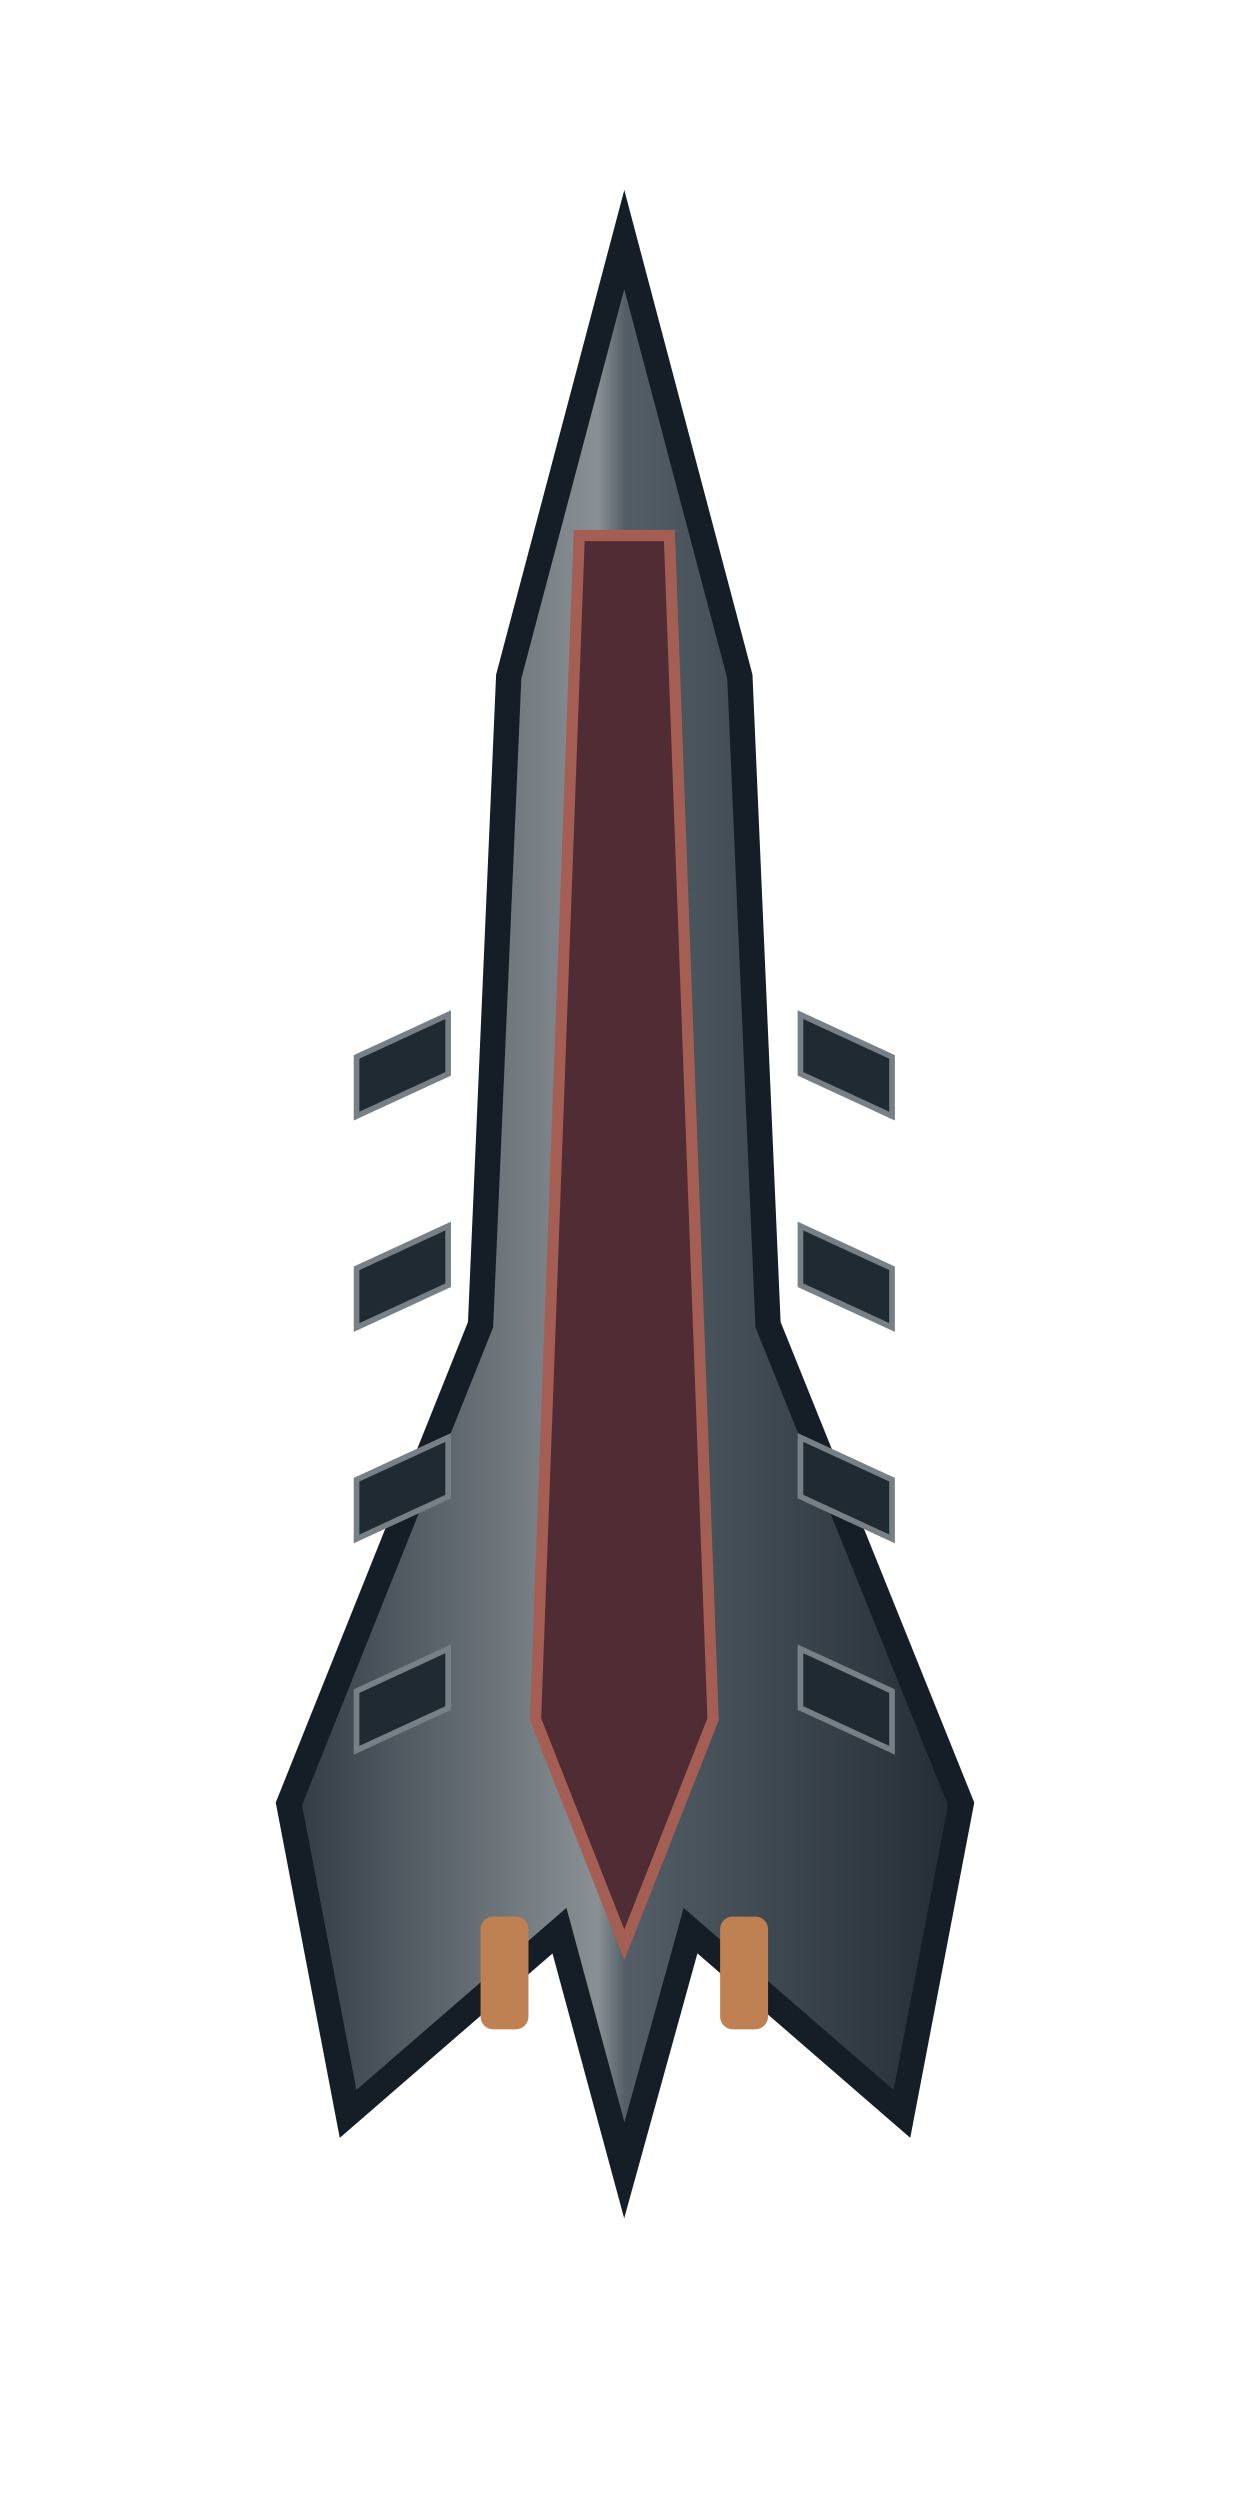
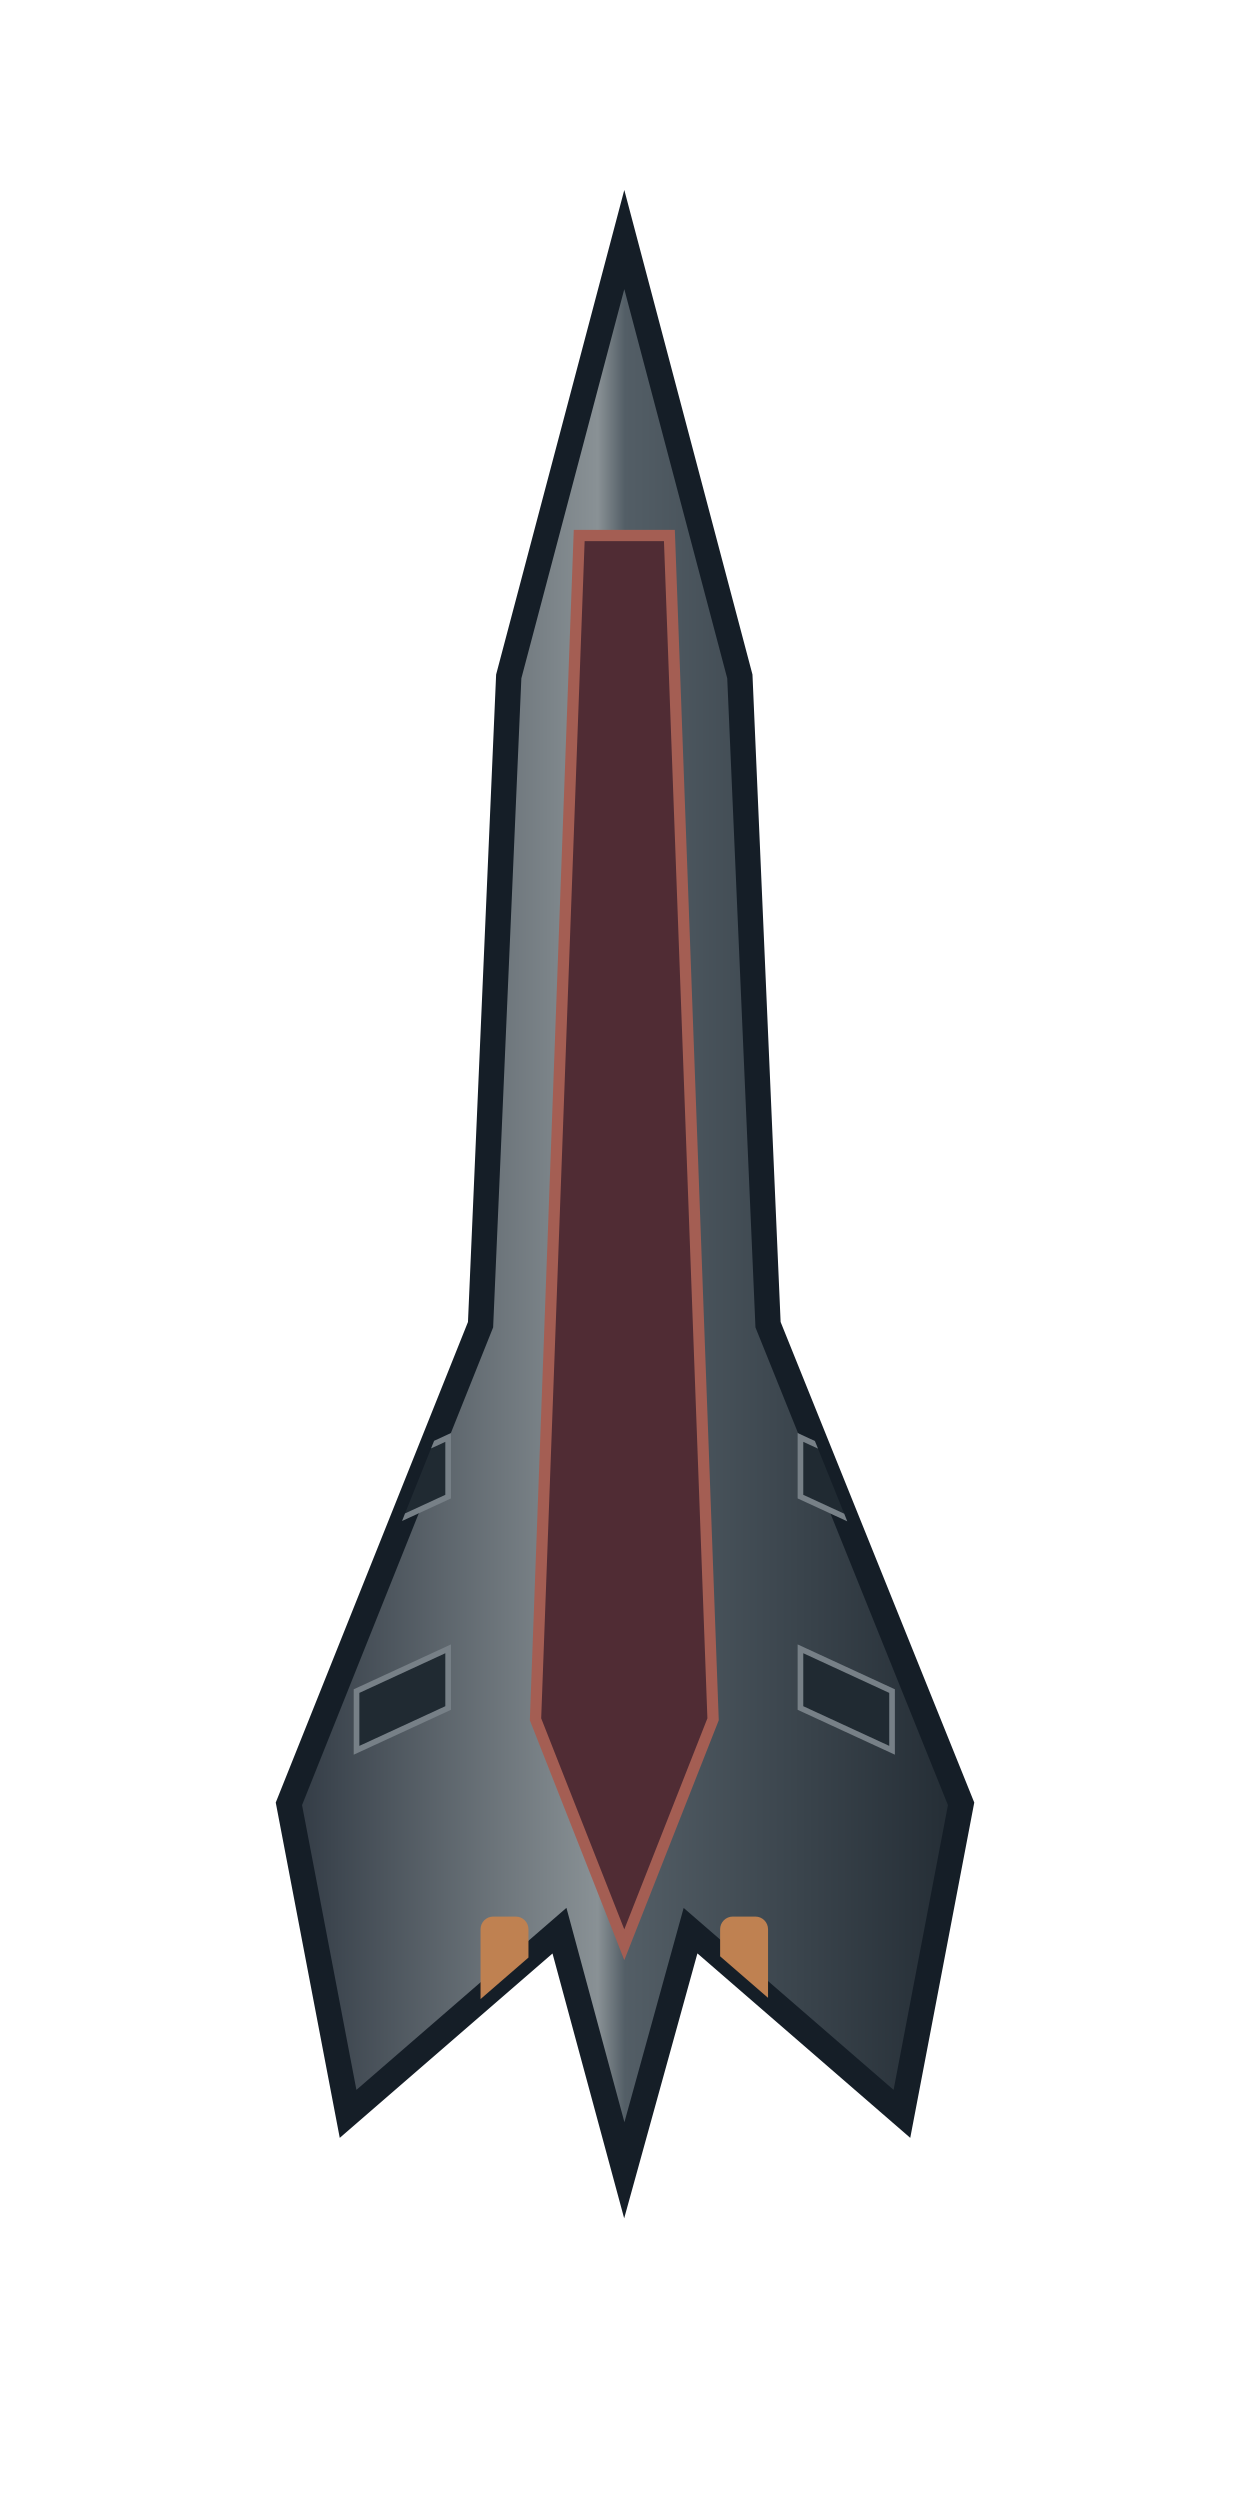
<svg xmlns="http://www.w3.org/2000/svg" width="887" height="1774" viewBox="0 0 887 1774">
  <defs>
    <linearGradient id="h">
      <stop stop-color="#303943" />
      <stop offset=".46" stop-color="#899195" />
      <stop offset=".5" stop-color="#535e66" />
      <stop offset="1" stop-color="#232c34" />
    </linearGradient>
  </defs>
+   <defs>
+     <clipPath id="hull">
+       <path d="M 443 170 L 525 480 L 545 940 L 682 1280 L 640 1500 L 490 1370 L 443 1540 L 397 1370 L 247 1500 L 205 1280 L 341 940 L 361 480 Z" />
+     </clipPath>
+   </defs>
  <path d="M 443 170 L 525 480 L 545 940 L 682 1280 L 640 1500 L 490 1370 L 443 1540 L 397 1370 L 247 1500 L 205 1280 L 341 940 L 361 480 Z" fill="url(#h)" stroke="#151e27" stroke-width="18" />
-   <path d="M 411 380 L 475 380 L 506 1220 L 443 1380 L 380 1220 Z" fill="#502c34" stroke="#a45e53" stroke-width="8" />
-   <path d="M 318 720 l -65 30 l 0 42 l 65 -30 Z" fill="#202a32" stroke="#778087" stroke-width="4" />
-   <path d="M 318 870 l -65 30 l 0 42 l 65 -30 Z" fill="#202a32" stroke="#778087" stroke-width="4" />
-   <path d="M 318 1020 l -65 30 l 0 42 l 65 -30 Z" fill="#202a32" stroke="#778087" stroke-width="4" />
-   <path d="M 318 1170 l -65 30 l 0 42 l 65 -30 Z" fill="#202a32" stroke="#778087" stroke-width="4" />
-   <rect x="341" y="1360" width="34" height="80" rx="9" fill="#bf8151" />
-   <path d="M 568 720 l 65 30 l 0 42 l -65 -30 Z" fill="#202a32" stroke="#778087" stroke-width="4" />
-   <path d="M 568 870 l 65 30 l 0 42 l -65 -30 Z" fill="#202a32" stroke="#778087" stroke-width="4" />
-   <path d="M 568 1020 l 65 30 l 0 42 l -65 -30 Z" fill="#202a32" stroke="#778087" stroke-width="4" />
-   <path d="M 568 1170 l 65 30 l 0 42 l -65 -30 Z" fill="#202a32" stroke="#778087" stroke-width="4" />
-   <rect x="511" y="1360" width="34" height="80" rx="9" fill="#bf8151" />
+   <g clip-path="url(#hull)">
+     <path d="M 411 380 L 475 380 L 506 1220 L 443 1380 L 380 1220 Z" fill="#502c34" stroke="#a45e53" stroke-width="8" />
+     <path d="M 318 720 l -65 30 l 0 42 l 65 -30 Z" fill="#202a32" stroke="#778087" stroke-width="4" />
+     <path d="M 318 870 l -65 30 l 0 42 l 65 -30 Z" fill="#202a32" stroke="#778087" stroke-width="4" />
+     <path d="M 318 1020 l -65 30 l 0 42 l 65 -30 Z" fill="#202a32" stroke="#778087" stroke-width="4" />
+     <path d="M 318 1170 l -65 30 l 0 42 l 65 -30 Z" fill="#202a32" stroke="#778087" stroke-width="4" />
+     <rect x="341" y="1360" width="34" height="80" rx="9" fill="#bf8151" />
+     <path d="M 568 720 l 65 30 l 0 42 l -65 -30 Z" fill="#202a32" stroke="#778087" stroke-width="4" />
+     <path d="M 568 870 l 65 30 l 0 42 l -65 -30 Z" fill="#202a32" stroke="#778087" stroke-width="4" />
+     <path d="M 568 1020 l 65 30 l 0 42 l -65 -30 Z" fill="#202a32" stroke="#778087" stroke-width="4" />
+     <path d="M 568 1170 l 65 30 l 0 42 l -65 -30 Z" fill="#202a32" stroke="#778087" stroke-width="4" />
+     <rect x="511" y="1360" width="34" height="80" rx="9" fill="#bf8151" />
+   </g>
</svg>
